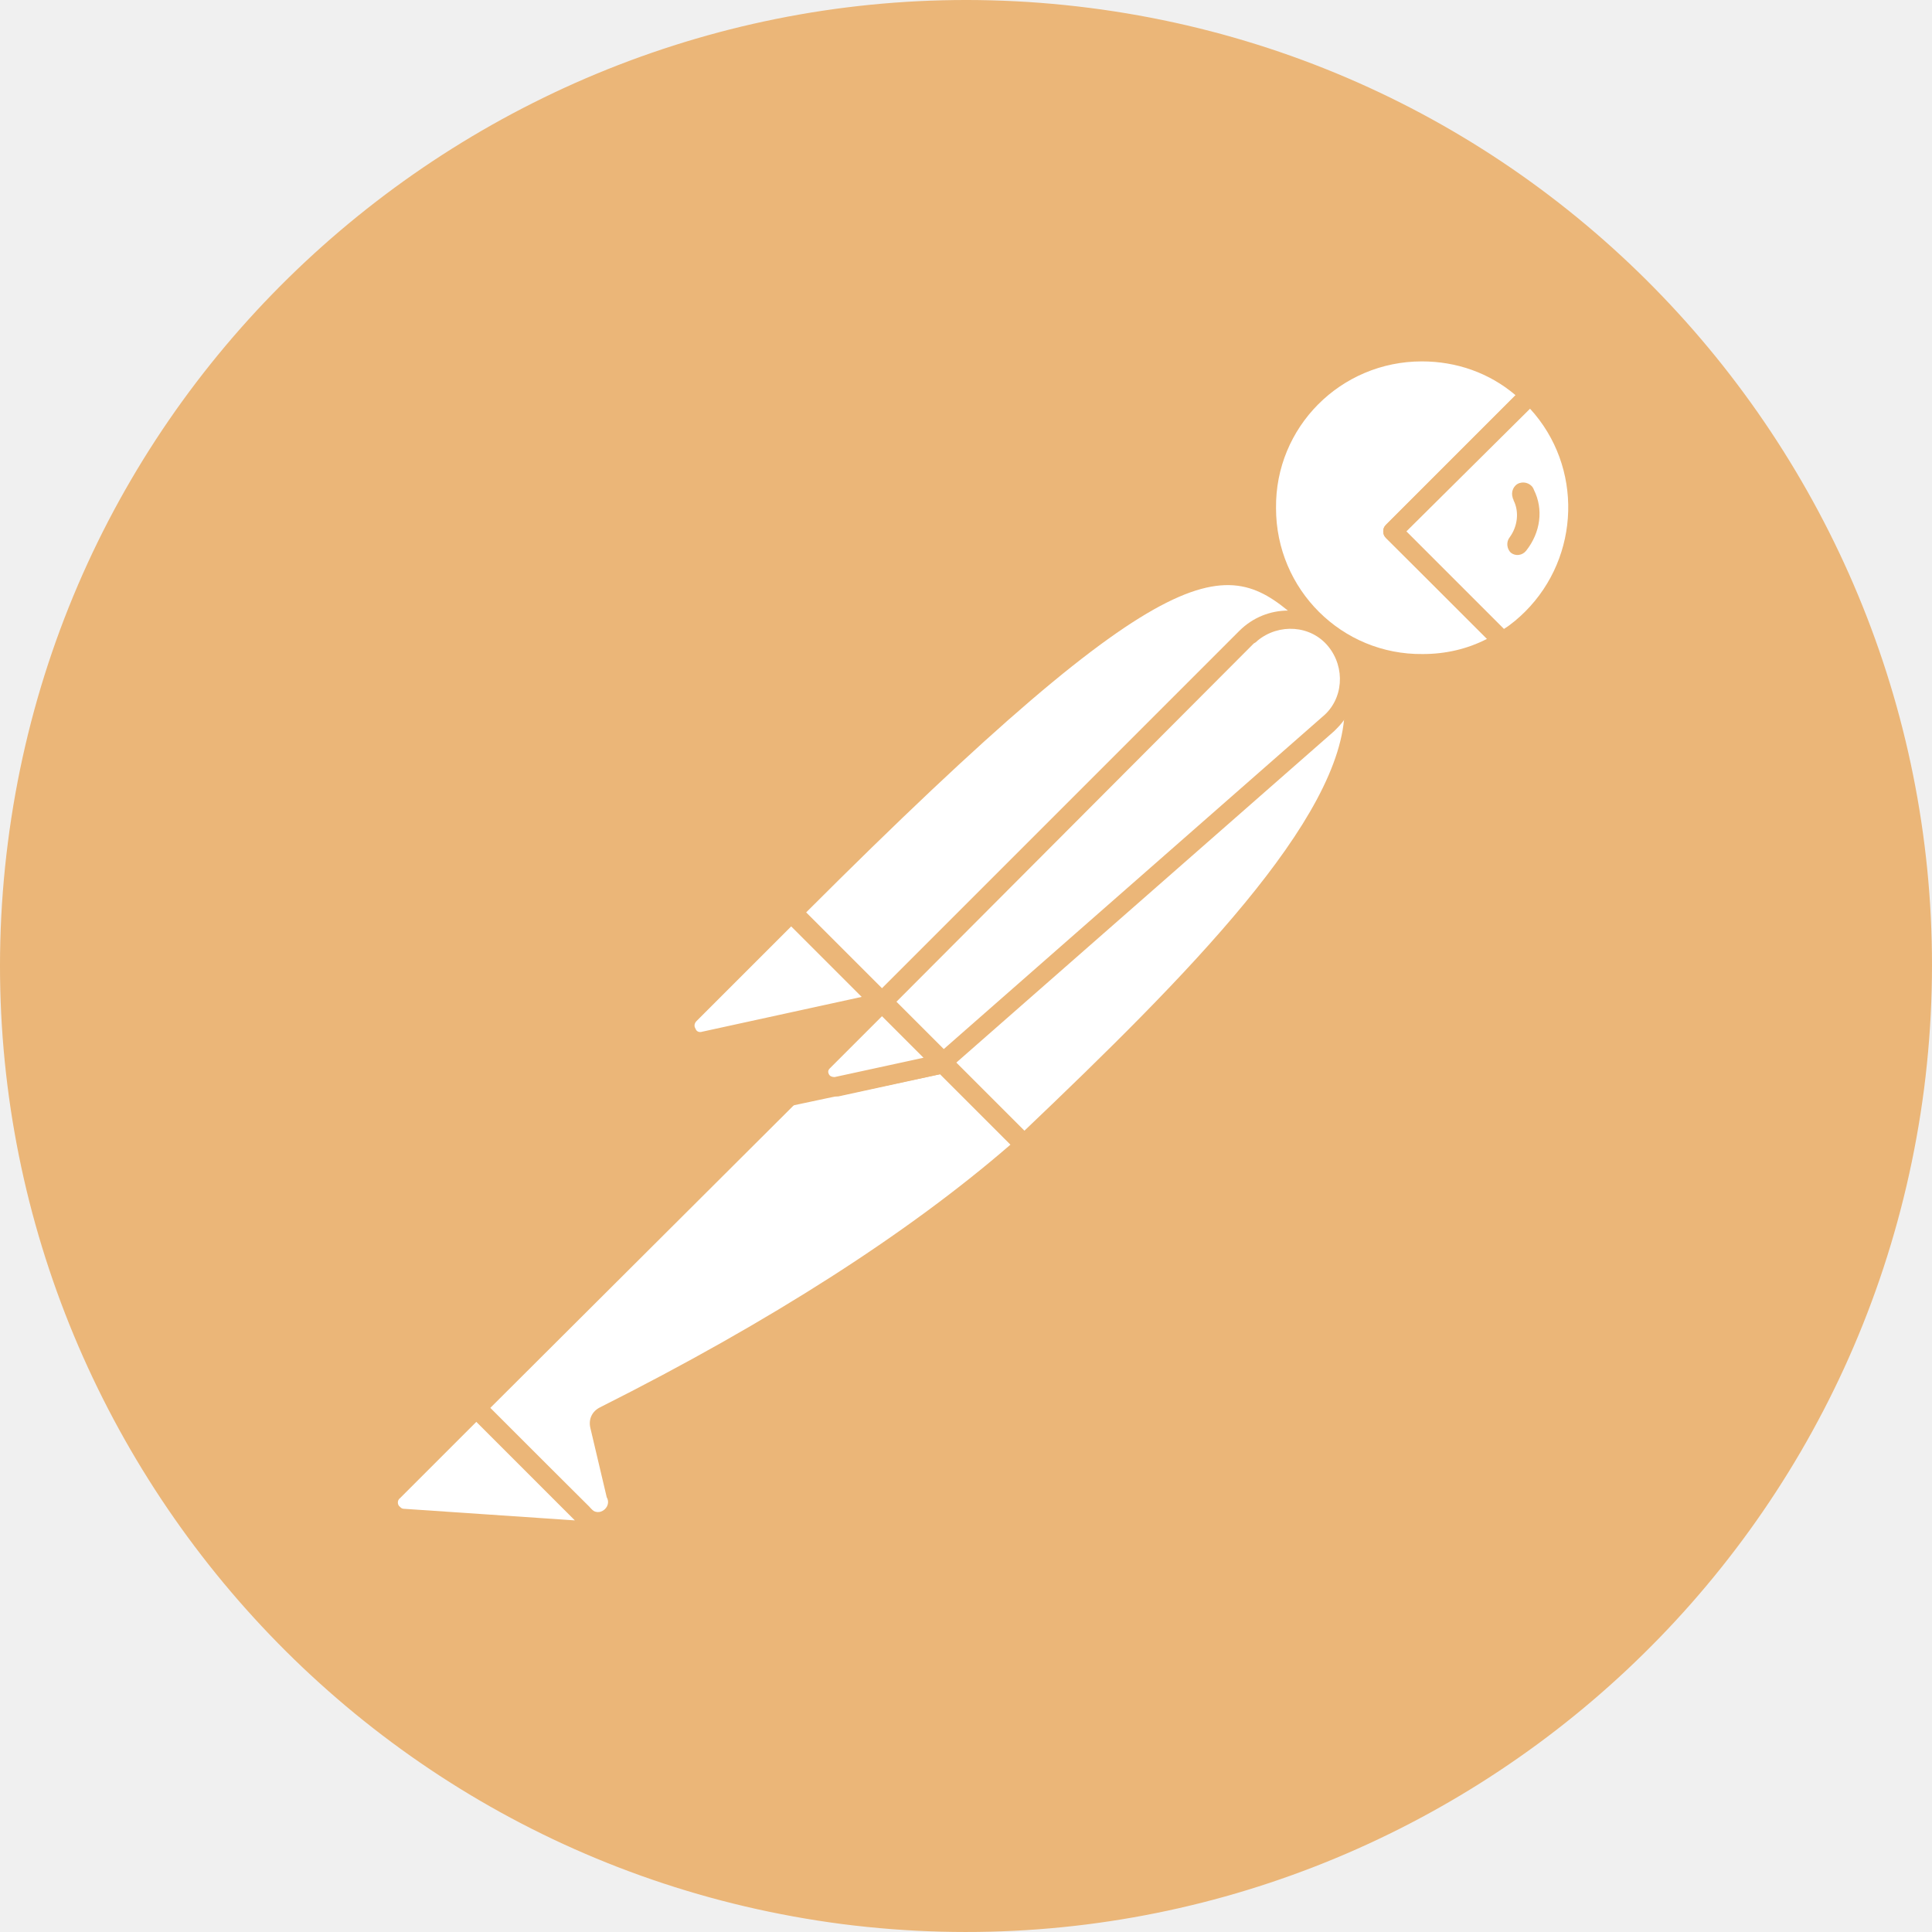
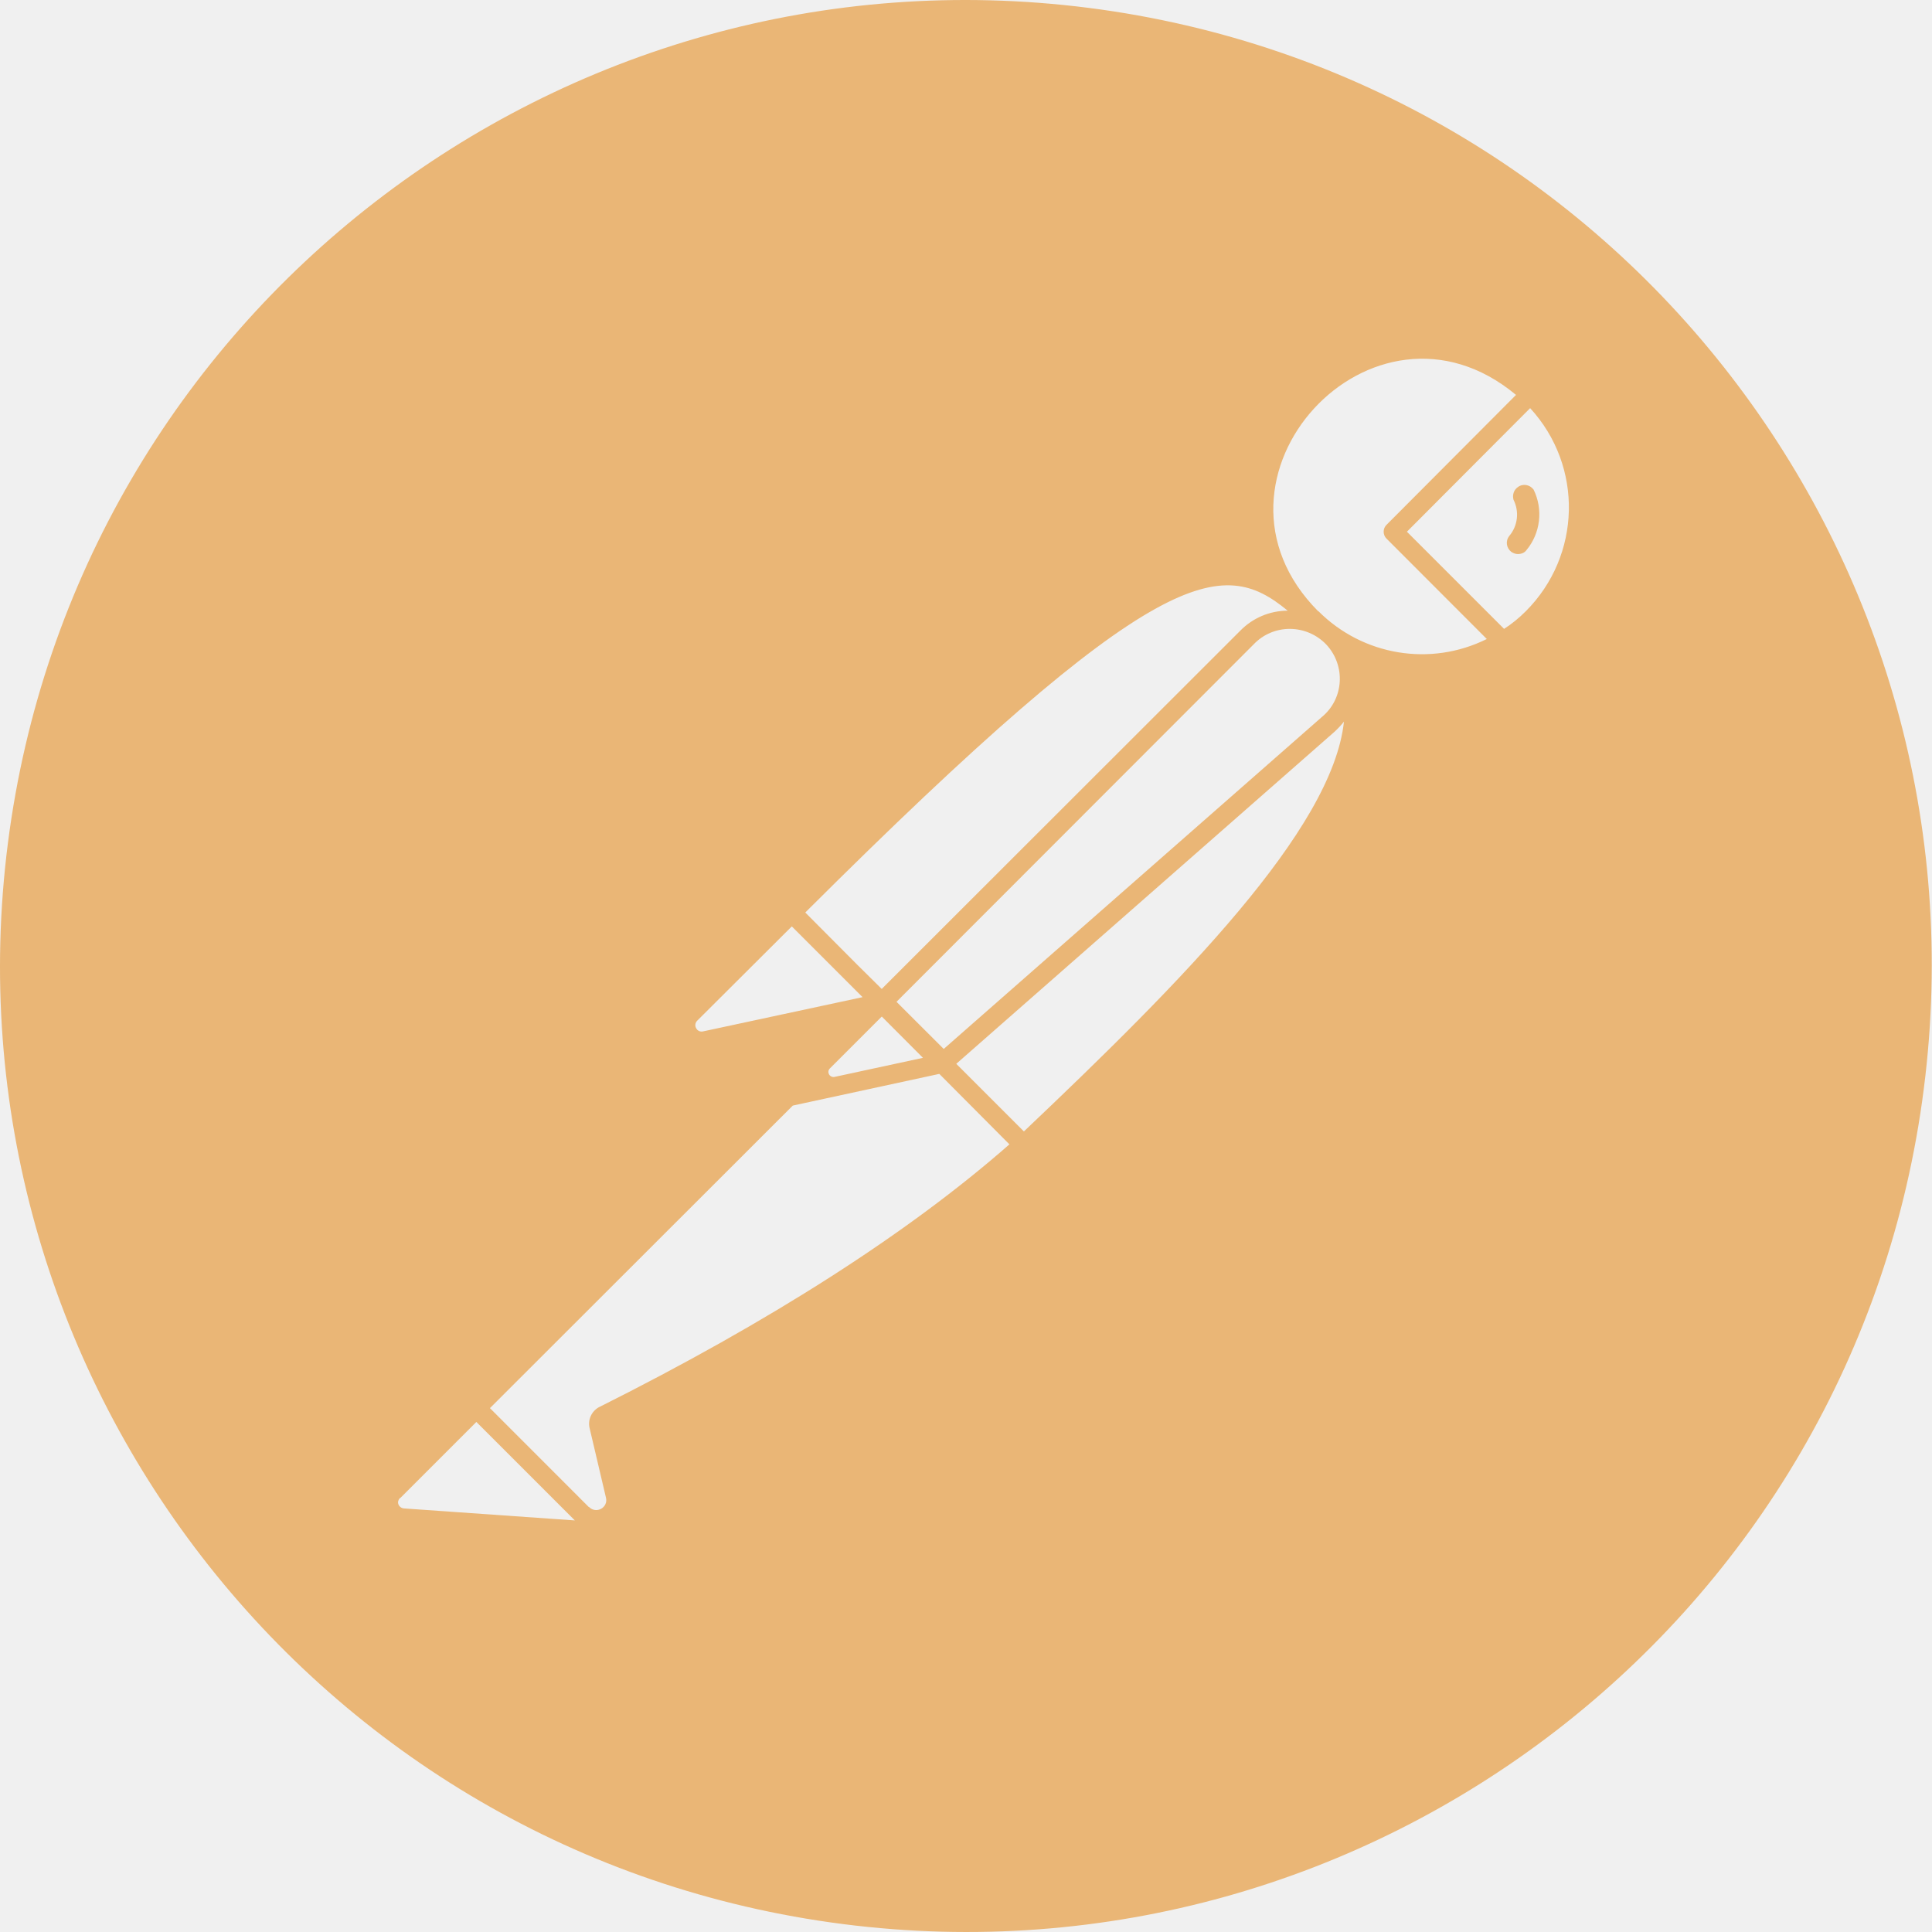
- <svg xmlns="http://www.w3.org/2000/svg" width="155px" height="155px" viewBox="0 0 256 256" version="1.1" preserveAspectRatio="xMidYMid" fill="#ebb678">
+ <svg xmlns="http://www.w3.org/2000/svg" fill="#eab676" width="155px" height="155px" viewBox="0 0 32 32">
  <g id="SVGRepo_bgCarrier" stroke-width="0" />
  <g id="SVGRepo_tracerCarrier" stroke-linecap="round" stroke-linejoin="round" />
  <g id="SVGRepo_iconCarrier">
-     <g>
-       <path d="M254.953,144.253 C263.912,74.122 214.384,10.005 144.381,1.047 C74.378,-7.912 10.005,41.616 1.047,111.619 C-7.912,181.622 41.616,245.867 111.619,254.953 C181.75,263.912 245.867,214.384 254.953,144.253 Z" fill="#ebb678"> </path>
-       <g transform="translate(50.18122, 45.19892)">
-         <path d="M124.018,36.985 L70.012,90.992 L54.783,75.762 C107.893,22.652 113.14,27.259 124.018,36.985 L124.018,36.985 Z" fill="#FFFFFF"> </path>
-         <path d="M70.012,92.271 C69.628,92.271 69.372,92.143 69.116,91.887 L53.759,76.658 C53.247,76.146 53.247,75.378 53.759,74.867 C107.765,20.86 113.396,25.979 124.786,36.217 C125.042,36.473 125.17,36.729 125.17,37.113 C125.17,37.497 125.042,37.753 124.786,38.009 L70.78,91.887 C70.652,92.143 70.268,92.271 70.012,92.271 Z M56.575,75.762 L70.012,89.2 L122.099,37.113 C112.629,28.667 106.23,26.107 56.575,75.762 L56.575,75.762 Z" fill="#ebb678"> </path>
-         <path d="M85.497,106.477 L70.78,91.759 L124.786,37.753 C139.248,52.343 117.62,76.018 85.497,106.477 Z" fill="#FFFFFF"> </path>
-         <path d="M85.497,107.757 C85.113,107.757 84.858,107.629 84.602,107.373 L69.884,92.655 C69.628,92.399 69.628,92.143 69.628,91.759 C69.628,91.376 69.756,91.12 70.012,90.864 L124.018,36.857 C124.53,36.345 125.298,36.345 125.81,36.857 C129.138,39.929 130.929,44.28 130.801,48.759 C130.545,62.965 114.42,81.009 86.521,107.373 C86.137,107.629 85.753,107.757 85.497,107.757 L85.497,107.757 Z M72.572,91.759 C80.762,100.078 84.218,103.405 85.497,104.685 C106.998,84.209 127.858,63.221 127.986,48.759 C128.114,45.432 126.834,42.104 124.658,39.545 L72.572,91.759 Z" fill="#ebb678"> </path>
-         <path d="M55.039,76.146 L65.917,87.024 C66.173,87.28 66.173,87.536 65.917,87.792 C65.789,87.92 65.789,87.92 65.661,87.92 L43.137,92.783 C41.985,92.911 40.961,92.143 40.705,90.992 C40.577,90.352 40.833,89.712 41.217,89.328 L54.271,76.274 C54.527,76.018 54.911,75.89 55.039,76.146 Z" fill="#FFFFFF"> </path>
-         <path d="M42.753,94.063 C40.833,94.063 39.426,92.527 39.426,90.608 C39.426,89.712 39.81,88.816 40.45,88.176 L53.503,75.122 C54.271,74.483 55.295,74.483 56.063,75.122 L66.941,86 C67.709,86.64 67.709,87.792 66.941,88.56 C66.685,88.816 66.429,88.944 66.045,89.072 L43.521,93.935 C43.265,93.935 43.009,94.063 42.753,94.063 L42.753,94.063 Z M54.655,77.554 L42.113,90.096 C41.857,90.352 41.729,90.736 41.985,91.12 C42.113,91.504 42.497,91.631 42.881,91.504 L63.997,86.896 L54.655,77.554 Z" fill="#ebb678"> </path>
-         <path d="M152.557,7.039 C144.367,-0.896 131.185,-0.64 123.251,7.679 C115.316,15.997 115.572,29.051 123.89,36.985 C130.673,43.512 140.911,44.664 148.974,39.801 L134.385,25.211 L152.557,7.039 Z" fill="#FFFFFF"> </path>
-         <path d="M138.224,44.024 C126.066,44.024 116.212,34.17 116.212,22.012 C116.212,9.854 126.066,-1.81866161e-14 138.224,-1.81866161e-14 C143.855,-1.81866161e-14 149.358,2.176 153.453,6.143 C153.709,6.399 153.837,6.655 153.837,7.039 C153.837,7.423 153.709,7.679 153.453,7.935 L136.176,25.211 L149.742,38.777 C150.254,39.289 150.254,40.057 149.742,40.569 C149.614,40.697 149.614,40.697 149.486,40.825 C146.158,42.872 142.191,44.024 138.224,44.024 Z M138.224,2.688 C127.474,2.688 118.771,11.39 118.899,22.14 C118.899,32.89 127.602,41.593 138.352,41.465 C141.295,41.465 144.239,40.825 146.926,39.417 L133.489,26.107 C133.233,25.851 133.105,25.595 133.105,25.211 C133.105,24.828 133.233,24.572 133.489,24.316 L150.638,7.167 C147.182,4.223 142.831,2.688 138.224,2.688 L138.224,2.688 Z" fill="#ebb678"> </path>
-         <path d="M152.941,7.423 L152.685,7.167 L134.385,25.211 L148.846,39.673 C150.254,38.777 151.661,37.753 152.813,36.601 C161.004,28.539 161.004,15.485 152.941,7.423 L152.941,7.423 Z" fill="#FFFFFF"> </path>
-         <path d="M148.974,41.081 C148.59,41.081 148.334,40.953 148.078,40.697 L133.489,26.107 C133.233,25.851 133.105,25.595 133.105,25.211 C133.105,24.828 133.233,24.572 133.489,24.316 L151.661,6.143 C152.173,5.631 152.941,5.631 153.453,6.143 L153.837,6.399 C162.412,14.973 162.412,28.795 153.965,37.497 C152.685,38.777 151.278,39.929 149.742,40.825 C149.358,40.953 149.102,41.081 148.974,41.081 L148.974,41.081 Z M136.176,25.211 L149.102,38.137 C150.126,37.497 151.15,36.601 151.917,35.834 C159.212,28.539 159.596,16.637 152.557,8.958 L136.176,25.211 Z" fill="#ebb678"> </path>
-         <path d="M126.194,39.289 C123.123,36.217 118.132,36.217 115.06,39.289 L66.813,87.536 L74.875,95.599 L125.938,50.807 C129.266,47.991 129.521,43 126.706,39.673 C126.45,39.545 126.322,39.417 126.194,39.289 L126.194,39.289 Z" fill="#FFFFFF"> </path>
-         <path d="M74.747,96.879 C74.363,96.879 74.107,96.751 73.851,96.495 L65.789,88.432 C65.277,87.92 65.277,87.152 65.789,86.64 L114.036,38.393 C117.62,34.81 123.379,34.81 126.962,38.393 C130.545,41.976 130.545,47.735 126.962,51.319 C126.834,51.447 126.706,51.575 126.578,51.703 L75.515,96.495 C75.387,96.751 75.131,96.879 74.747,96.879 L74.747,96.879 Z M68.604,87.536 L74.875,93.807 L125.042,49.783 C127.858,47.479 128.114,43.256 125.81,40.441 C123.507,37.625 119.283,37.369 116.468,39.673 C116.34,39.801 116.212,39.929 115.956,40.057 L68.604,87.536 Z" fill="#ebb678"> </path>
-         <path d="M29.827,142.438 C29.316,142.694 29.06,143.206 29.188,143.718 L31.363,152.932 C31.875,154.212 31.107,155.748 29.699,156.132 C28.676,156.516 27.524,156.132 26.884,155.364 L12.806,141.415 L58.75,95.471 L74.619,95.727 L85.369,106.477 C82.81,108.652 67.325,123.626 29.827,142.438 L29.827,142.438 Z" fill="#FFFFFF"> </path>
-         <path d="M28.804,157.412 C27.78,157.412 26.756,157.028 26.116,156.26 L12.167,142.31 C11.911,142.054 11.783,141.798 11.783,141.415 C11.783,141.031 11.911,140.775 12.167,140.519 L58.11,94.575 C58.366,94.319 58.75,94.191 59.006,94.191 L74.875,94.447 C75.259,94.447 75.515,94.575 75.771,94.831 L86.521,105.581 C86.777,105.837 86.905,106.221 86.905,106.605 C86.905,106.989 86.777,107.245 86.393,107.501 L85.497,108.268 C71.932,120.17 53.503,132.072 30.595,143.462 L32.771,152.549 C33.155,154.212 32.387,156.004 30.851,156.9 C30.083,157.284 29.443,157.412 28.804,157.412 Z M14.726,141.415 L27.908,154.468 C28.292,155.108 29.06,155.364 29.699,154.98 C30.339,154.596 30.595,153.828 30.211,153.188 L28.036,143.974 C27.78,142.822 28.292,141.798 29.316,141.287 C51.967,129.897 70.268,118.123 83.706,106.477 L74.235,97.007 L59.518,96.751 L14.726,141.415 Z" fill="#ebb678"> </path>
-         <path d="M1.928,152.421 L12.934,141.415 L29.316,157.796 L3.208,156.004 C2.056,155.876 1.289,154.852 1.417,153.7 C1.417,153.188 1.545,152.676 1.928,152.421 L1.928,152.421 Z" fill="#FFFFFF"> </path>
-         <path d="M29.316,158.947 L3.08,157.156 C1.161,157.028 -0.119,155.364 0.009,153.444 C0.137,152.676 0.393,151.909 1.033,151.397 L12.039,140.391 C12.551,139.879 13.318,139.879 13.83,140.391 L30.211,156.772 C30.595,157.156 30.723,157.668 30.467,158.179 C30.211,158.691 29.827,158.947 29.316,158.947 L29.316,158.947 Z M12.934,143.206 L2.824,153.316 C2.44,153.572 2.44,154.212 2.824,154.468 C2.952,154.596 3.08,154.724 3.336,154.724 L25.988,156.26 L12.934,143.206 Z" fill="#ebb678"> </path>
-         <path d="M54.271,101.358 C53.503,101.358 52.991,100.718 52.991,100.078 C52.991,99.694 53.119,99.438 53.375,99.182 L65.789,86.768 C66.301,86.256 67.069,86.256 67.581,86.768 L75.643,94.831 C76.027,95.215 76.155,95.599 76.027,96.111 C75.899,96.495 75.515,96.879 75.003,97.007 L54.527,101.358 C54.399,101.358 54.271,101.358 54.271,101.358 L54.271,101.358 Z M66.685,89.456 L58.238,97.902 L72.06,94.959 L66.685,89.456 Z" fill="#ebb678"> </path>
-         <path d="M74.619,95.727 L60.542,98.798 C59.518,99.054 58.494,98.414 58.238,97.39 C58.11,96.751 58.238,96.111 58.75,95.599 L66.557,87.792 L74.619,95.727 Z" fill="#FFFFFF"> </path>
-         <path d="M60.286,100.078 C58.494,100.078 57.087,98.67 57.087,96.879 C57.087,95.983 57.47,95.215 57.982,94.575 L65.789,86.768 C66.301,86.256 67.069,86.256 67.581,86.768 L75.643,94.831 C76.027,95.215 76.155,95.599 76.027,96.111 C75.899,96.495 75.515,96.879 75.003,97.007 L60.926,100.078 C60.67,100.078 60.414,100.078 60.286,100.078 L60.286,100.078 Z M66.685,89.456 L59.774,96.367 C59.518,96.623 59.518,96.879 59.646,97.134 C59.774,97.39 60.03,97.518 60.414,97.518 L72.188,94.959 L66.685,89.456 Z" fill="#ebb678"> </path>
-         <path d="M153.069,19.708 C152.813,18.941 151.917,18.557 151.15,18.813 C150.382,19.069 149.998,19.964 150.254,20.732 C150.254,20.86 150.382,20.988 150.382,21.116 C151.15,22.652 150.894,24.572 149.87,25.979 C149.358,26.619 149.486,27.515 149.998,28.027 C150.638,28.539 151.533,28.411 152.045,27.771 C153.965,25.339 154.349,22.268 153.069,19.708 L153.069,19.708 Z" fill="#ebb678"> </path>
-       </g>
-     </g>
+     <path d="M18.036 0.131c-8.765-1.12-16.781 5.067-17.905 13.833-1.12 8.765 5.067 16.781 13.833 17.905 8.765 1.12 16.781-5.067 17.9-13.833 1.125-8.765-5.061-16.781-13.828-17.905zM21.328 10.115c-0.297 0-0.579 0.12-0.787 0.333l-5.937 5.932-0.411-0.407-0.855-0.859c5.849-5.833 6.907-5.891 7.989-5zM14.849 16.593l5.916-5.921c0.328-0.344 0.875-0.339 1.204 0.005 0.323 0.349 0.291 0.896-0.073 1.197l-6.265 5.5zM15.287 17.521l-1.469 0.317c-0.031 0.005-0.072-0.011-0.088-0.047-0.016-0.032-0.011-0.068 0.016-0.095l0.859-0.859zM11.547 16.907l1.568-1.563 1.172 1.172-2.641 0.567c-0.047 0.011-0.093-0.009-0.115-0.052-0.025-0.041-0.015-0.093 0.016-0.124zM6.688 24.984c-0.057-0.005-0.1-0.057-0.095-0.109 0.005-0.025 0.016-0.047 0.032-0.063h0.005l1.26-1.26 1.631 1.631zM9.921 23.307c-0.124 0.068-0.187 0.209-0.156 0.344l0.271 1.152c0.043 0.167-0.161 0.28-0.281 0.156h-0.005l-1.635-1.636 5.016-5.011 2.427-0.525 1.161 1.167c-1.672 1.468-3.959 2.932-6.797 4.353zM16.959 18.74l-1.12-1.12 6.265-5.5c0.057-0.052 0.109-0.109 0.156-0.167-0.192 1.792-2.703 4.323-5.301 6.787zM21.839 10.125h-0.005c-2.183-2.193 0.901-5.563 3.276-3.584l-2.145 2.152c-0.063 0.061-0.063 0.167 0 0.228l1.661 1.663c-0.932 0.463-2.052 0.276-2.787-0.459zM25.271 10.125c-0.109 0.109-0.229 0.208-0.359 0.291l-1.609-1.609 2.041-2.047c0.885 0.964 0.849 2.443-0.073 3.365zM25.14 8.068c-0.067 0.047-0.093 0.129-0.072 0.208 0.099 0.197 0.072 0.432-0.068 0.599-0.068 0.084-0.052 0.199 0.031 0.265 0.032 0.021 0.068 0.037 0.109 0.037 0.057 0 0.111-0.021 0.141-0.063 0.235-0.281 0.281-0.677 0.12-1.005-0.063-0.083-0.177-0.104-0.261-0.041z" />
  </g>
</svg>
